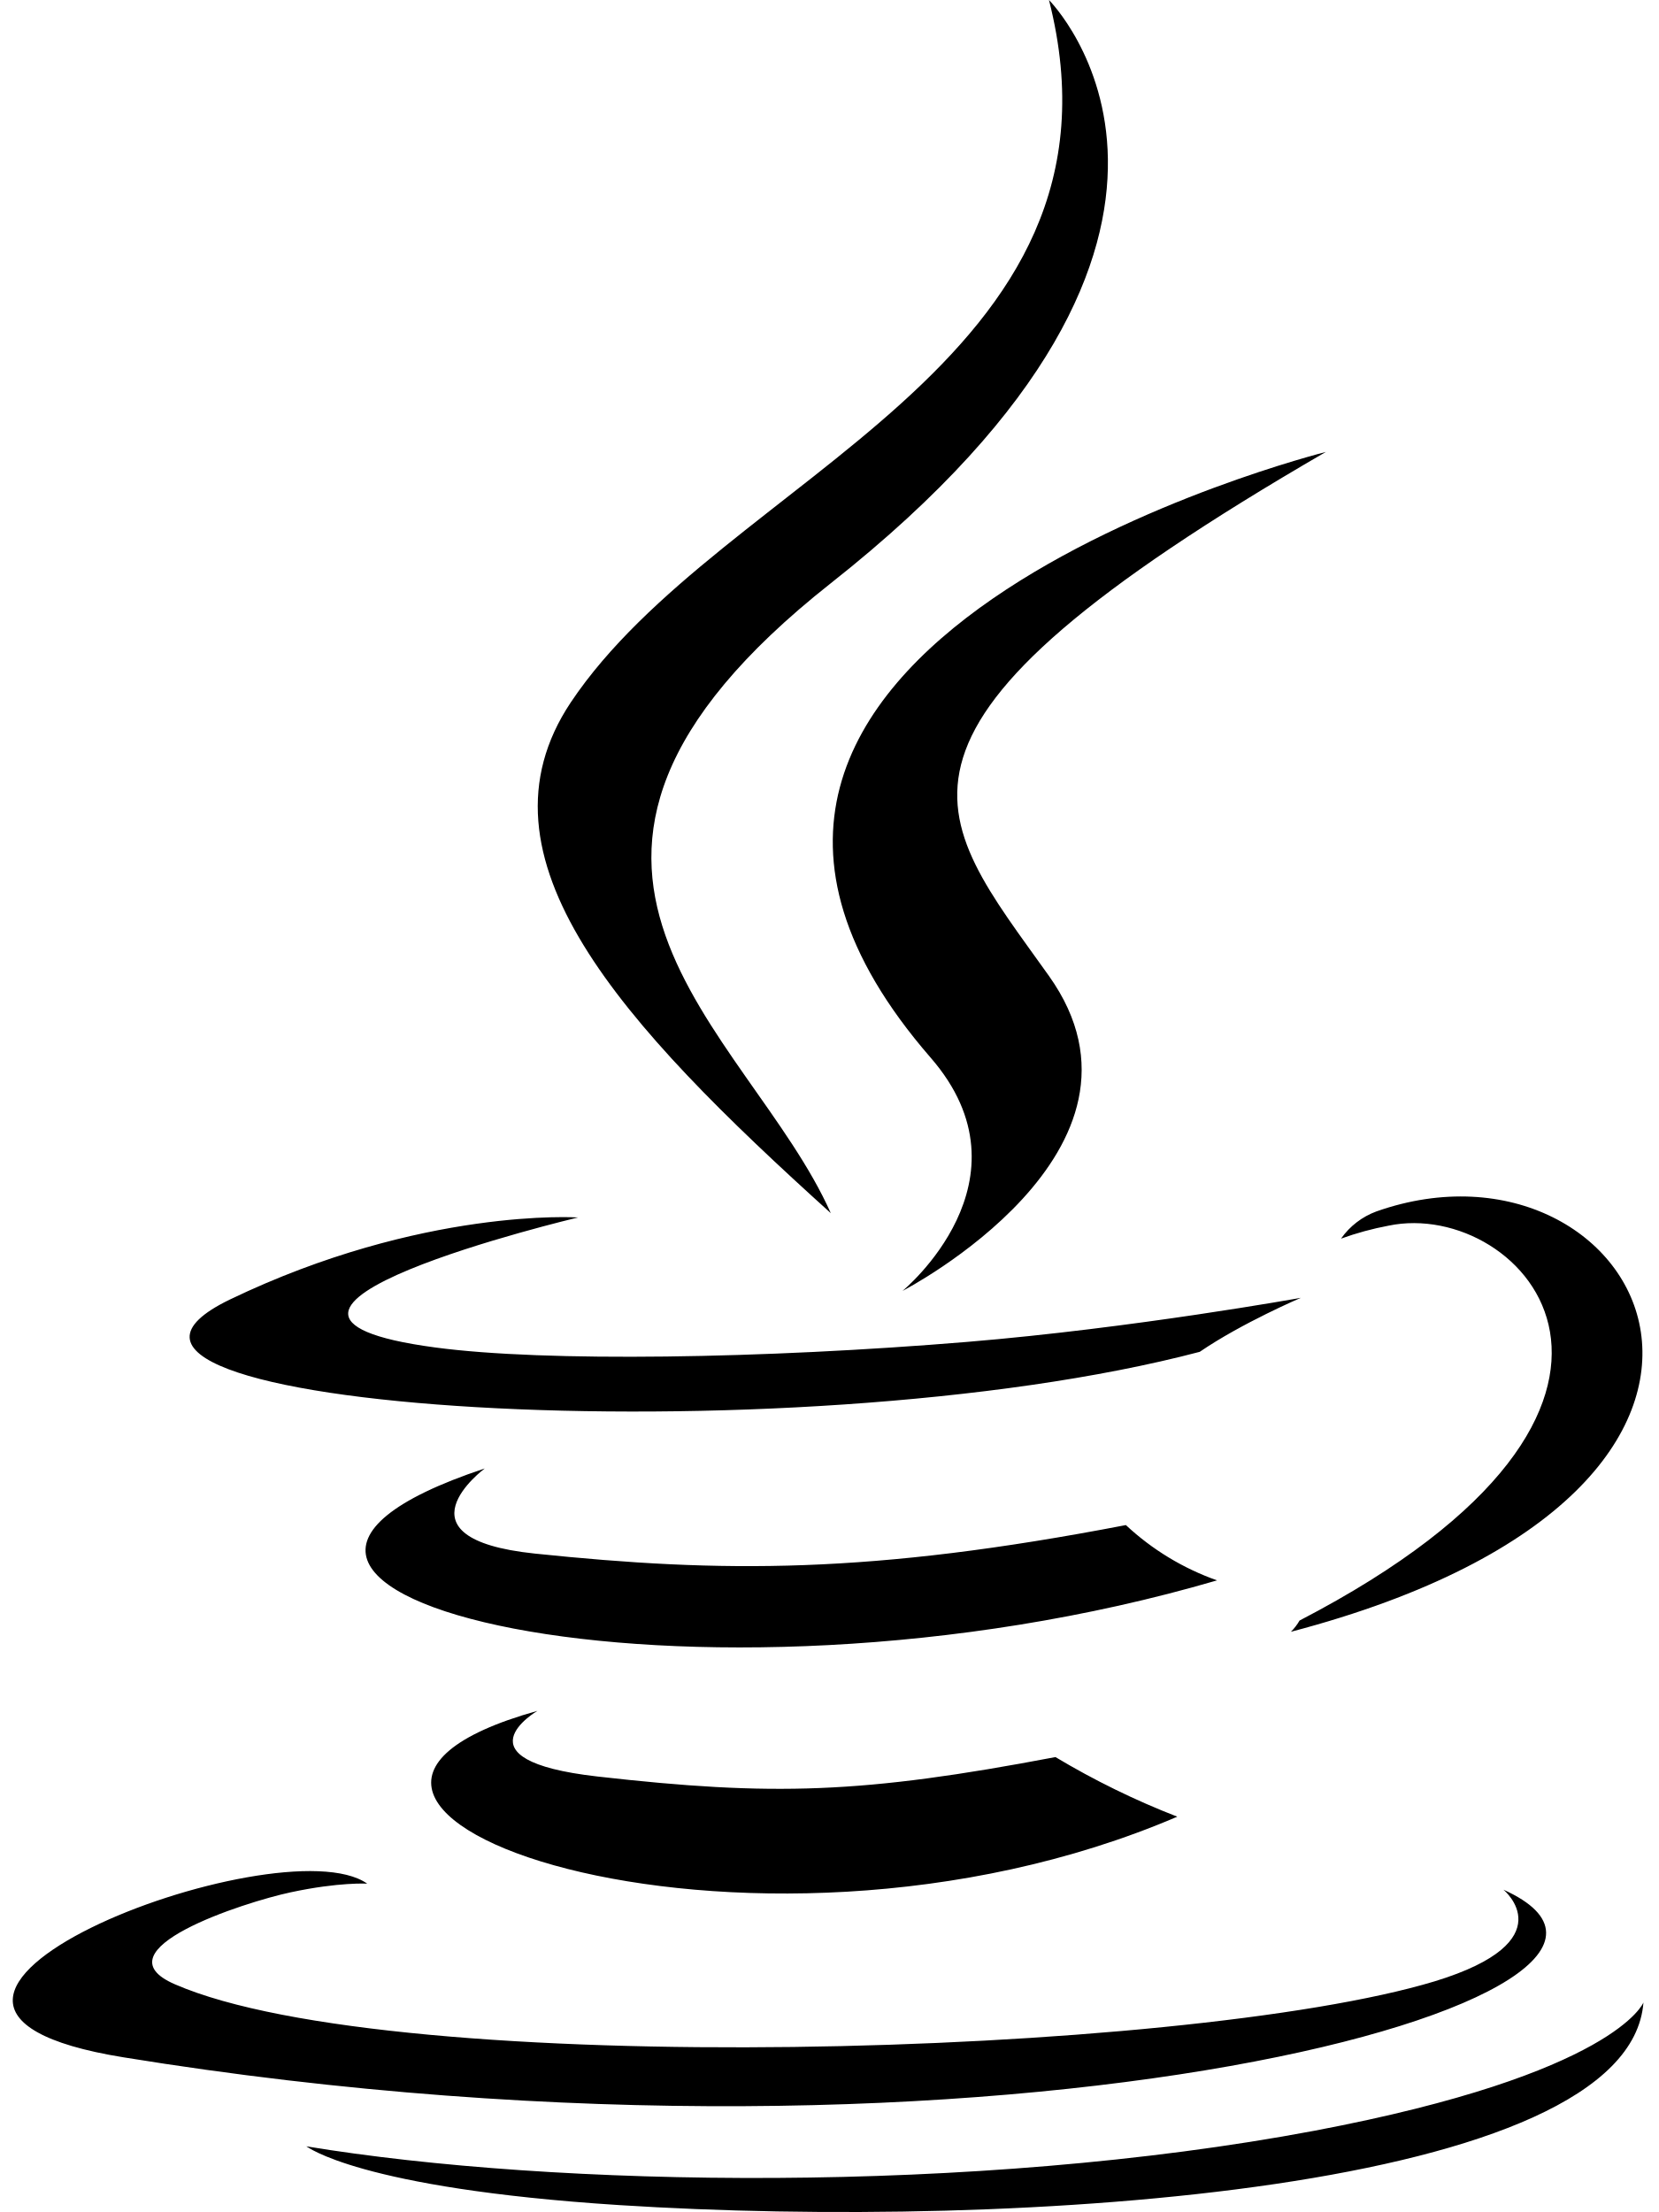
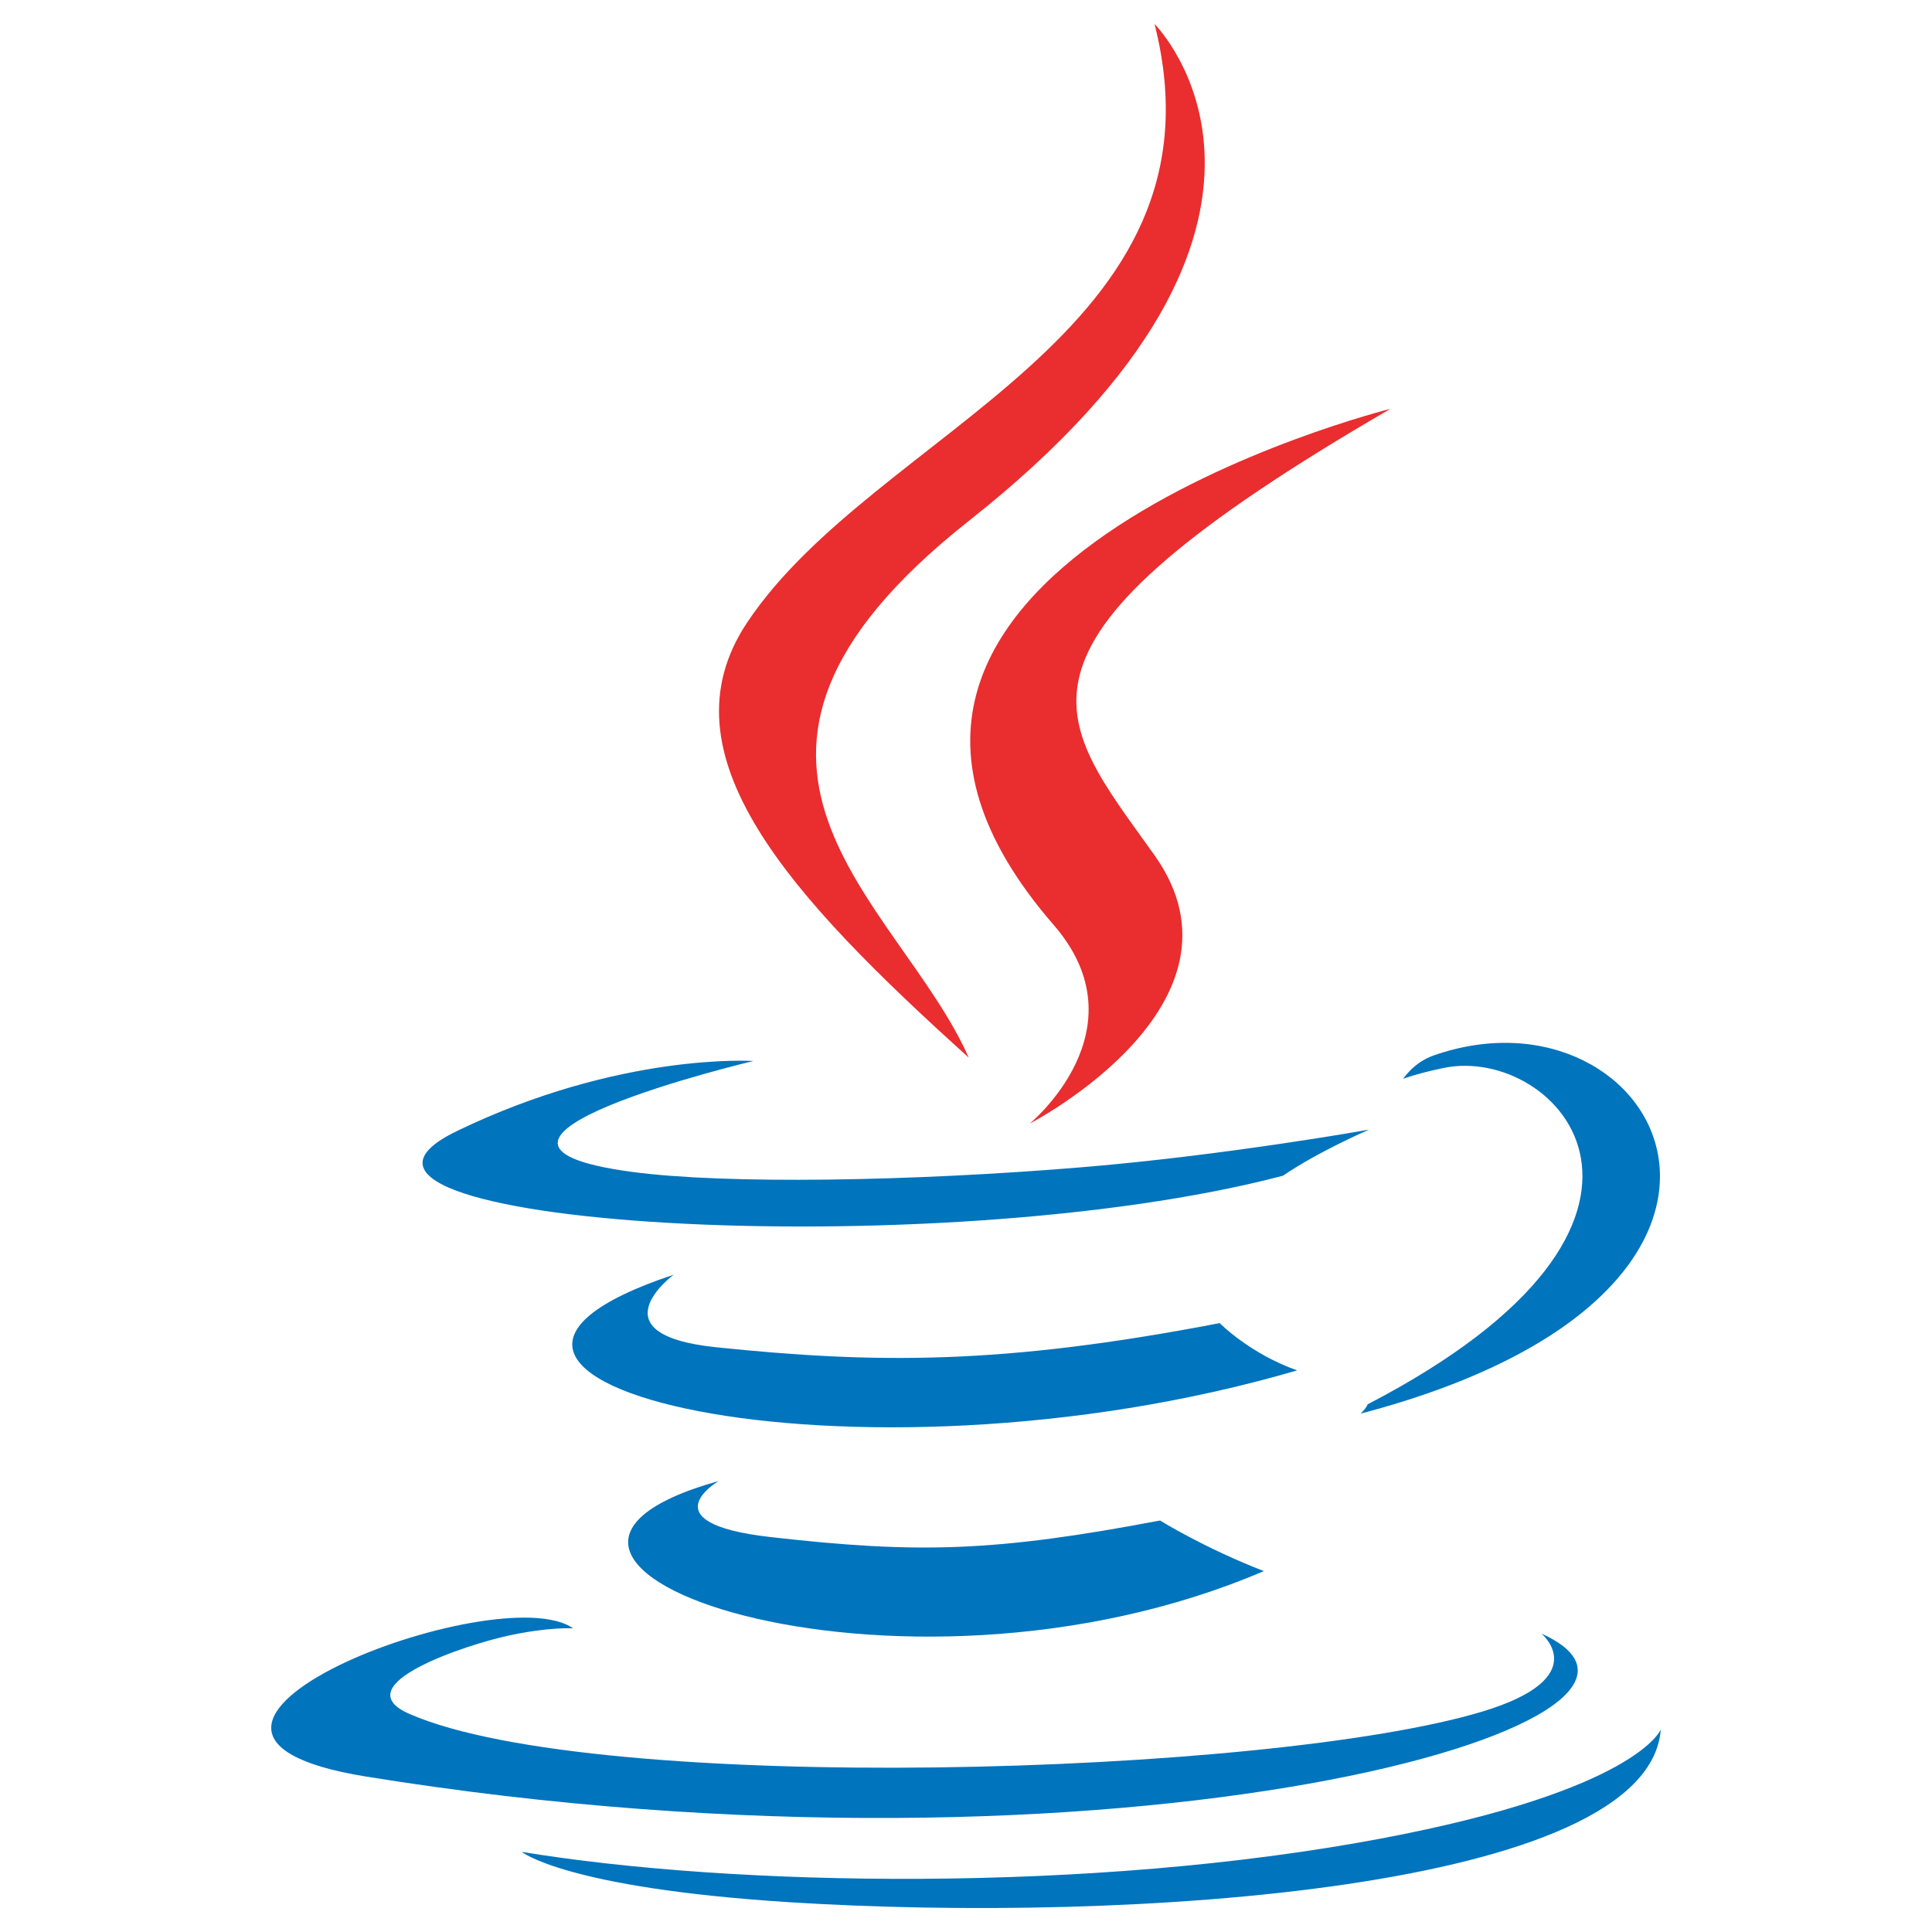
- <svg xmlns="http://www.w3.org/2000/svg" viewBox="0 0 384 512">
-   <path d="M277.7 312.9c9.8-6.7 23.4-12.5 23.4-12.5s-38.7 7-77.2 10.2c-47.1 3.9-97.7 4.7-123.1 1.3-60.1-8 33-30.1 33-30.1s-36.1-2.4-80.6 19c-52.5 25.4 130 37 224.5 12.1zm-85.4-32.1c-19-42.7-83.1-80.2 0-145.8C296 53.2 242.8 0 242.8 0c21.5 84.5-75.6 110.1-110.7 162.6-23.9 35.9 11.7 74.4 60.2 118.2zm114.6-176.2c.1 0-175.2 43.8-91.5 140.2 24.7 28.4-6.5 54-6.5 54s62.7-32.4 33.9-72.9c-26.9-37.8-47.5-56.6 64.1-121.3zm-6.1 270.5a12.2 12.2 0 0 1 -2 2.6c128.3-33.7 81.1-118.9 19.8-97.3a17.3 17.3 0 0 0 -8.2 6.3 70.5 70.5 0 0 1 11-3c31-6.5 75.5 41.5-20.6 91.4zM348 437.4s14.5 11.9-15.9 21.2c-57.9 17.5-240.8 22.8-291.6 .7-18.3-7.9 16-19 26.8-21.3 11.2-2.4 17.7-2 17.7-2-20.3-14.3-131.3 28.1-56.4 40.2C232.8 509.4 401 461.3 348 437.4zM124.4 396c-78.7 22 47.9 67.4 148.1 24.5a185.9 185.9 0 0 1 -28.2-13.8c-44.7 8.5-65.4 9.1-106 4.5-33.5-3.8-13.9-15.2-13.9-15.2zm179.8 97.2c-78.7 14.8-175.8 13.1-233.3 3.6 0-.1 11.8 9.7 72.4 13.6 92.2 5.9 233.8-3.3 237.1-46.9 0 0-6.4 16.5-76.2 29.7zM260.6 353c-59.2 11.4-93.5 11.1-136.8 6.6-33.5-3.5-11.6-19.7-11.6-19.7-86.8 28.8 48.2 61.4 169.5 25.9a60.4 60.4 0 0 1 -21.1-12.8z" />
+ <svg xmlns="http://www.w3.org/2000/svg" viewBox="0 0 128 128">
+   <path fill="#0074BD" d="M47.617 98.12s-4.767 2.774 3.397 3.71c9.892 1.13 14.947.968 25.845-1.092 0 0 2.871 1.795 6.873 3.351-24.439 10.47-55.308-.607-36.115-5.969zM44.629 84.455s-5.348 3.959 2.823 4.805c10.567 1.091 18.91 1.18 33.354-1.6 0 0 1.993 2.025 5.132 3.131-29.542 8.64-62.446.68-41.309-6.336z" />
+   <path fill="#EA2D2E" d="M69.802 61.271c6.025 6.935-1.58 13.17-1.58 13.17s15.289-7.891 8.269-17.777c-6.559-9.215-11.587-13.792 15.635-29.58 0 .001-42.731 10.67-22.324 34.187z" />
+   <path fill="#0074BD" d="M102.123 108.229s3.529 2.91-3.888 5.159c-14.102 4.272-58.706 5.56-71.094.171-4.451-1.938 3.899-4.625 6.526-5.192 2.739-.593 4.303-.485 4.303-.485-4.953-3.487-32.013 6.85-13.743 9.815 49.821 8.076 90.817-3.637 77.896-9.468zM49.912 70.294s-22.686 5.389-8.033 7.348c6.188.828 18.518.638 30.011-.326 9.39-.789 18.813-2.474 18.813-2.474s-3.308 1.419-5.704 3.053c-23.042 6.061-67.544 3.238-54.731-2.958 10.832-5.239 19.644-4.643 19.644-4.643zM90.609 93.041c23.421-12.167 12.591-23.86 5.032-22.285-1.848.385-2.677.72-2.677.72s.688-1.079 2-1.543c14.953-5.255 26.451 15.503-4.823 23.725 0-.002.359-.327.468-.617z" />
+   <path fill="#EA2D2E" d="M76.491 1.587s12.968 12.976-12.303 32.923c-20.266 16.006-4.621 25.13-.007 35.559-11.831-10.673-20.509-20.07-14.688-28.815 8.548-12.834 32.229-19.059 26.998-39.667z" />
+   <path fill="#0074BD" d="M52.214 126.021c22.476 1.437 57-.8 57.817-11.436 0 0-1.571 4.032-18.577 7.231-19.186 3.612-42.854 3.191-56.887.874 0 .001 2.875 2.381 17.647 3.331z" />
</svg>
